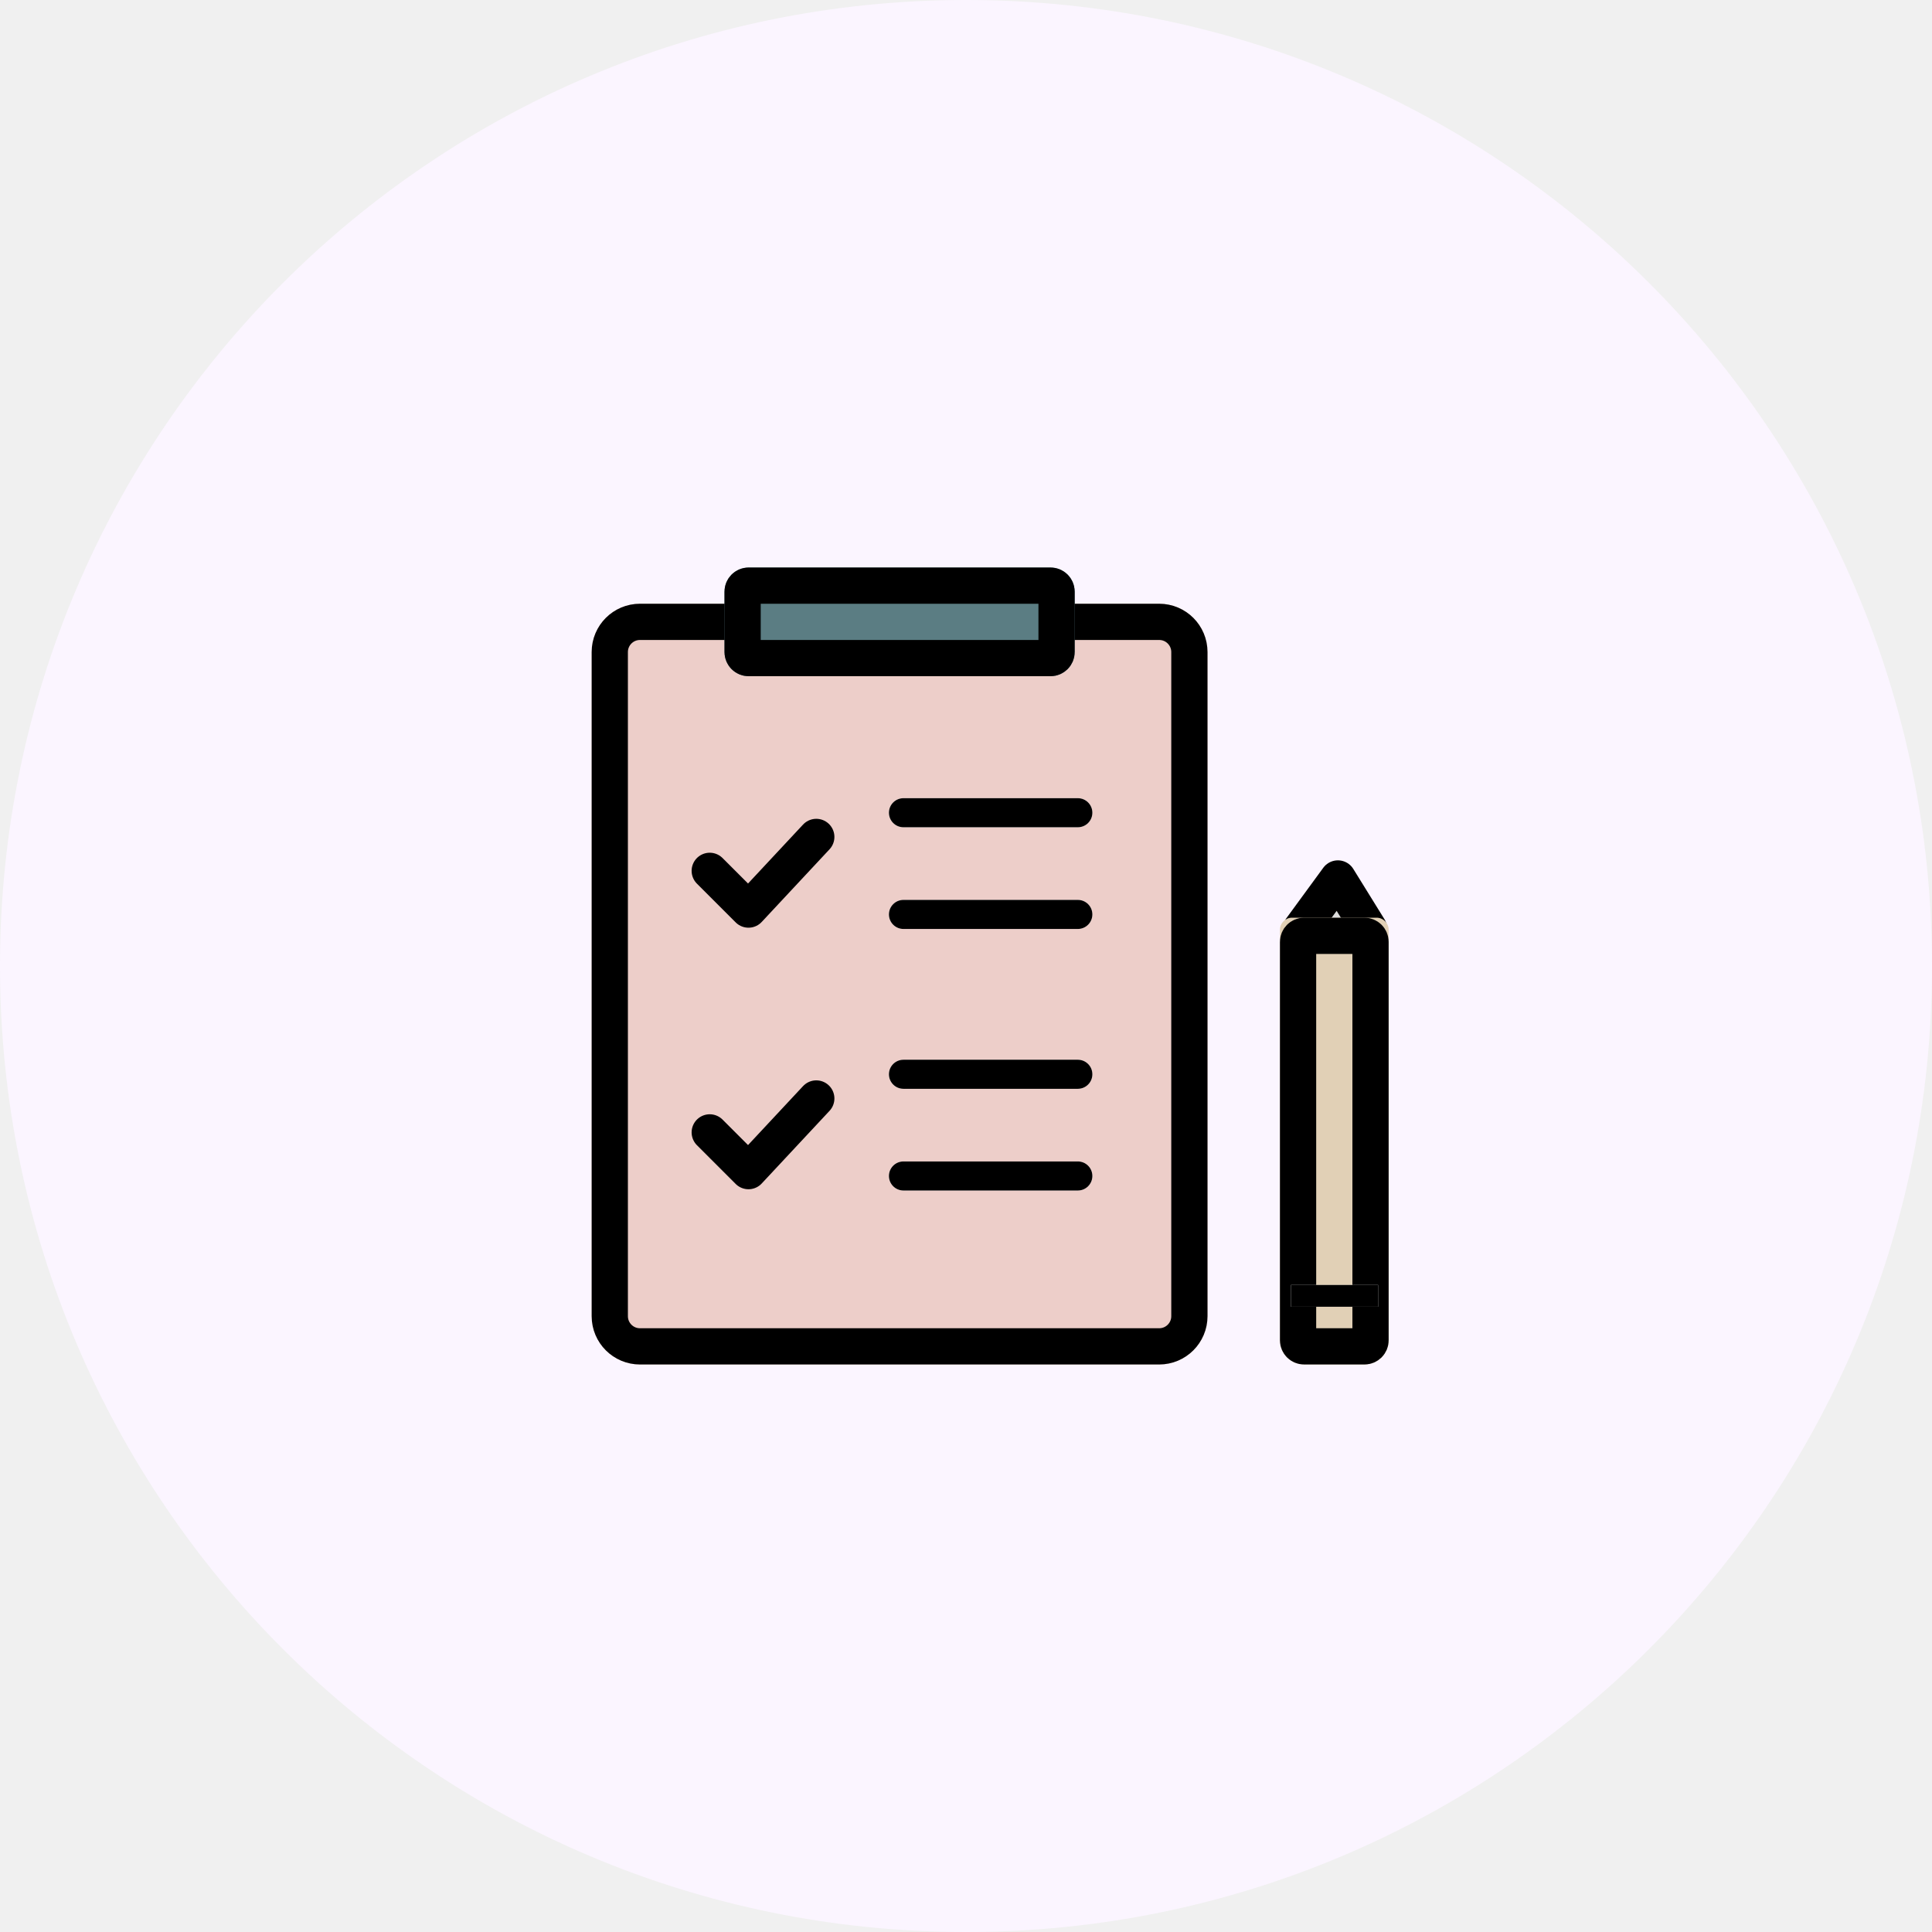
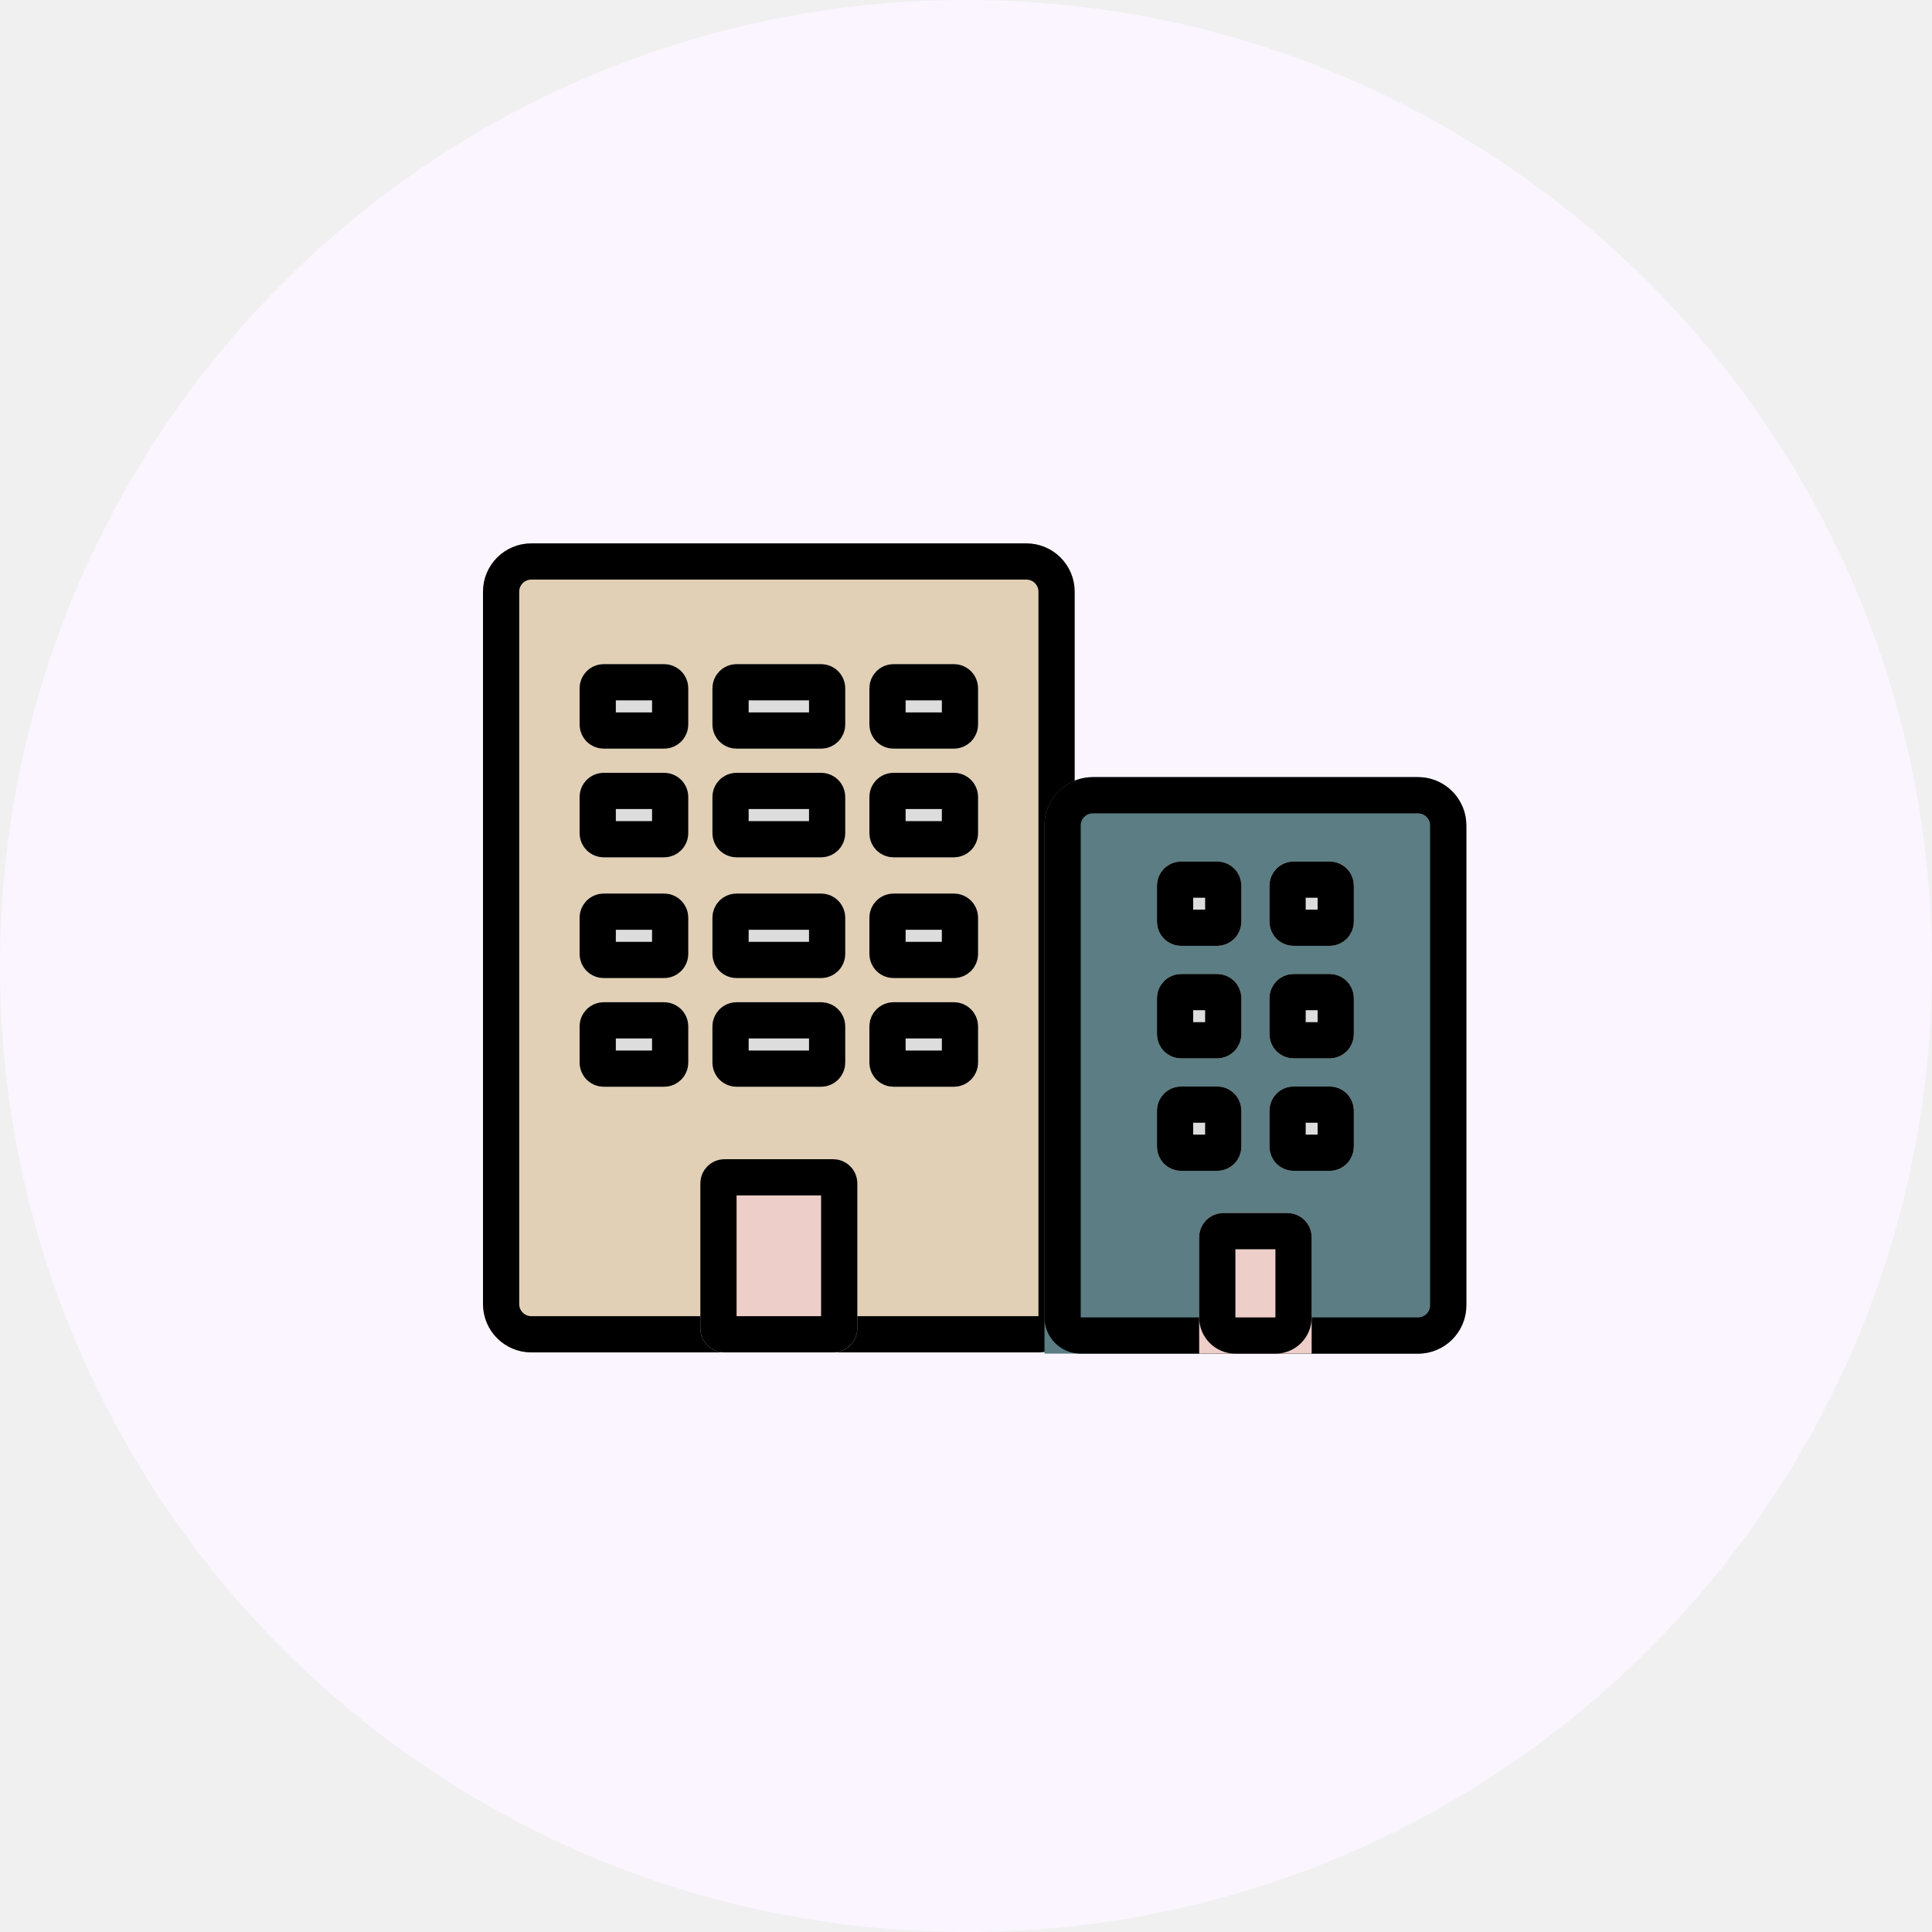
- <svg xmlns="http://www.w3.org/2000/svg" xmlns:xlink="http://www.w3.org/1999/xlink" width="160" height="160" viewBox="0 0 160 160">
-   <defs>
-     <clipPath id="clip">
-       <use xlink:href="#fill" />
-     </clipPath>
-     <clipPath id="clip-2">
-       <use xlink:href="#fill-2" />
-     </clipPath>
-     <clipPath id="clip-3">
-       <use xlink:href="#fill-3" />
-     </clipPath>
-     <clipPath id="clip-4">
-       <use xlink:href="#fill-4" />
-     </clipPath>
-     <clipPath id="clip-5">
-       <use xlink:href="#fill-5" />
-     </clipPath>
-   </defs>
-   <g id="booking_img04" transform="translate(-387 -314)">
-     <circle id="타원_37" data-name="타원 37" cx="80" cy="80" r="80" transform="translate(387 314)" fill="#fbf5ff" />
-     <g id="그룹_387" data-name="그룹 387" transform="translate(436.143 360.857)">
-       <g id="그룹_386" data-name="그룹 386" transform="translate(-0.143 0.143)">
-         <g id="사각형_278" data-name="사각형 278" transform="translate(51 3) rotate(90)" fill="#edcec9" stroke="#000" stroke-width="3">
-           <rect width="63" height="51" rx="4" stroke="none" />
-           <rect x="1.5" y="1.5" width="60" height="48" rx="2.5" fill="none" />
+ <svg xmlns="http://www.w3.org/2000/svg" width="160" height="160" viewBox="0 0 160 160">
+   <g id="booking_img05" transform="translate(-371 -314)">
+     <circle id="타원_37" data-name="타원 37" cx="80" cy="80" r="80" transform="translate(371 314)" fill="#fbf5ff" />
+     <g id="그룹_398" data-name="그룹 398" transform="translate(411 358.571)">
+       <g id="그룹_397" data-name="그룹 397" transform="translate(0 0.429)">
+         <g id="사각형_296" data-name="사각형 296" fill="#e1d0b6" stroke="#000" stroke-width="3">
+           <path d="M4,0H45a4,4,0,0,1,4,4V67a0,0,0,0,1,0,0H4a4,4,0,0,1-4-4V4A4,4,0,0,1,4,0Z" stroke="none" />
+           <path d="M4,1.5H45A2.5,2.5,0,0,1,47.5,4V64A1.5,1.5,0,0,1,46,65.5H4A2.5,2.5,0,0,1,1.5,63V4A2.5,2.5,0,0,1,4,1.5Z" fill="none" />
        </g>
-         <g id="그룹_388" data-name="그룹 388" transform="translate(9.777 19.103)">
-           <g id="사각형_279" data-name="사각형 279" transform="translate(14.841)" fill="#fff" stroke="#000" stroke-width="3">
-             <rect id="fill" width="16.847" height="2.407" rx="1.203" stroke="none" />
-             <path d="M0,0.907h16.847M15.347,0v2.407M16.847,1.5h-16.847M1.5,2.407v-2.407" fill="none" clip-path="url(#clip)" />
+         <g id="그룹_396" data-name="그룹 396" transform="translate(8.152 10.189)">
+           <g id="사각형_298" data-name="사각형 298" transform="translate(-0.152 -0.189)" fill="#ddd" stroke="#000" stroke-width="3">
+             <rect width="9" height="7" rx="2" stroke="none" />
+             <rect x="1.5" y="1.5" width="6" height="4" rx="0.5" fill="none" />
          </g>
-           <g id="사각형_282" data-name="사각형 282" transform="translate(14.841 21.66)" fill="#fff" stroke="#000" stroke-width="3">
-             <rect id="fill-2" width="16.847" height="2.407" rx="1.203" stroke="none" />
-             <path d="M0,0.907h16.847M15.347,0v2.407M16.847,1.5h-16.847M1.5,2.407v-2.407" fill="none" clip-path="url(#clip-2)" />
+           <g id="사각형_303" data-name="사각형 303" transform="translate(-0.152 8.811)" fill="#ddd" stroke="#000" stroke-width="3">
+             <rect width="9" height="7" rx="2" stroke="none" />
+             <rect x="1.5" y="1.5" width="6" height="4" rx="0.5" fill="none" />
          </g>
-           <g id="사각형_280" data-name="사각형 280" transform="translate(14.841 8.423)" fill="#fff" stroke="#000" stroke-width="3">
-             <rect id="fill-3" width="16.847" height="2.407" rx="1.203" stroke="none" />
-             <path d="M0,0.907h16.847M15.347,0v2.407M16.847,1.5h-16.847M1.5,2.407v-2.407" fill="none" clip-path="url(#clip-3)" />
+           <g id="사각형_306" data-name="사각형 306" transform="translate(-0.152 18.811)" fill="#ddd" stroke="#000" stroke-width="3">
+             <rect width="9" height="7" rx="2" stroke="none" />
+             <rect x="1.5" y="1.5" width="6" height="4" rx="0.5" fill="none" />
          </g>
-           <g id="사각형_281" data-name="사각형 281" transform="translate(14.841 30.083)" fill="#fff" stroke="#000" stroke-width="3">
-             <rect id="fill-4" width="16.847" height="2.407" rx="1.203" stroke="none" />
-             <path d="M0,0.907h16.847M15.347,0v2.407M16.847,1.5h-16.847M1.5,2.407v-2.407" fill="none" clip-path="url(#clip-4)" />
+           <g id="사각형_309" data-name="사각형 309" transform="translate(-0.152 27.811)" fill="#ddd" stroke="#000" stroke-width="3">
+             <rect width="9" height="7" rx="2" stroke="none" />
+             <rect x="1.5" y="1.5" width="6" height="4" rx="0.5" fill="none" />
          </g>
-           <path id="패스_143" data-name="패스 143" d="M431.667,370.474l3.209,3.209,5.616-6.017" transform="translate(-431.667 -364.458)" fill="none" stroke="#000" stroke-linecap="round" stroke-linejoin="round" stroke-width="3" />
-           <path id="패스_144" data-name="패스 144" d="M431.667,370.474l3.209,3.209,5.616-6.017" transform="translate(-431.667 -342.798)" fill="none" stroke="#000" stroke-linecap="round" stroke-linejoin="round" stroke-width="3" />
+           <g id="사각형_299" data-name="사각형 299" transform="translate(10.848 -0.189)" fill="#ddd" stroke="#000" stroke-width="3">
+             <rect width="11" height="7" rx="2" stroke="none" />
+             <rect x="1.5" y="1.5" width="8" height="4" rx="0.5" fill="none" />
+           </g>
+           <g id="사각형_302" data-name="사각형 302" transform="translate(10.848 8.811)" fill="#ddd" stroke="#000" stroke-width="3">
+             <rect width="11" height="7" rx="2" stroke="none" />
+             <rect x="1.5" y="1.5" width="8" height="4" rx="0.5" fill="none" />
+           </g>
+           <g id="사각형_305" data-name="사각형 305" transform="translate(10.848 18.811)" fill="#ddd" stroke="#000" stroke-width="3">
+             <rect width="11" height="7" rx="2" stroke="none" />
+             <rect x="1.5" y="1.5" width="8" height="4" rx="0.5" fill="none" />
+           </g>
+           <g id="사각형_308" data-name="사각형 308" transform="translate(10.848 27.811)" fill="#ddd" stroke="#000" stroke-width="3">
+             <rect width="11" height="7" rx="2" stroke="none" />
+             <rect x="1.5" y="1.5" width="8" height="4" rx="0.5" fill="none" />
+           </g>
+           <g id="사각형_300" data-name="사각형 300" transform="translate(23.848 -0.189)" fill="#ddd" stroke="#000" stroke-width="3">
+             <rect width="9" height="7" rx="2" stroke="none" />
+             <rect x="1.5" y="1.5" width="6" height="4" rx="0.5" fill="none" />
+           </g>
+           <g id="사각형_301" data-name="사각형 301" transform="translate(23.848 8.811)" fill="#ddd" stroke="#000" stroke-width="3">
+             <rect width="9" height="7" rx="2" stroke="none" />
+             <rect x="1.5" y="1.5" width="6" height="4" rx="0.5" fill="none" />
+           </g>
+           <g id="사각형_304" data-name="사각형 304" transform="translate(23.848 18.811)" fill="#ddd" stroke="#000" stroke-width="3">
+             <rect width="9" height="7" rx="2" stroke="none" />
+             <rect x="1.5" y="1.5" width="6" height="4" rx="0.5" fill="none" />
+           </g>
+           <g id="사각형_307" data-name="사각형 307" transform="translate(23.848 27.811)" fill="#ddd" stroke="#000" stroke-width="3">
+             <rect width="9" height="7" rx="2" stroke="none" />
+             <rect x="1.5" y="1.5" width="6" height="4" rx="0.5" fill="none" />
+           </g>
        </g>
-         <g id="사각형_285" data-name="사각형 285" transform="translate(11)" fill="#5b7d83" stroke="#000" stroke-width="3">
-           <rect width="29" height="9" rx="2" stroke="none" />
-           <rect x="1.5" y="1.5" width="26" height="6" rx="0.5" fill="none" />
+         <g id="사각형_310" data-name="사각형 310" transform="translate(18 51)" fill="#edcec9" stroke="#000" stroke-width="3">
+           <rect width="13" height="16" rx="2" stroke="none" />
+           <rect x="1.5" y="1.5" width="10" height="13" rx="0.5" fill="none" />
        </g>
      </g>
-       <g id="그룹_385" data-name="그룹 385" transform="translate(66.191 66.477) rotate(180)">
-         <path id="패스_145" data-name="패스 145" d="M-.088-.75l2.58,4.167L5.541-.75" transform="translate(2.043 37.167)" fill="#ddd" stroke="#000" stroke-linecap="round" stroke-linejoin="round" stroke-width="3" />
-         <g id="사각형_283" data-name="사각형 283" transform="translate(0.333 0.334)" fill="#e1d0b6" stroke="#000" stroke-width="3">
-           <path d="M2,0H7A2,2,0,0,1,9,2V36a1,1,0,0,1-1,1H1a1,1,0,0,1-1-1V2A2,2,0,0,1,2,0Z" stroke="none" />
-           <rect x="1.5" y="1.5" width="6" height="34" rx="0.5" fill="none" />
+       <g id="그룹_395" data-name="그룹 395" transform="translate(46.5 19.788)">
+         <g id="사각형_297" data-name="사각형 297" fill="#5b7d83" stroke="#000" stroke-width="3">
+           <path d="M4,0H30.935a4,4,0,0,1,4,4V43.745a4,4,0,0,1-4,4H0a0,0,0,0,1,0,0V4A4,4,0,0,1,4,0Z" stroke="none" />
+           <path d="M4,1.5H30.935a2.5,2.5,0,0,1,2.5,2.5V43.745a2.5,2.5,0,0,1-2.5,2.5H3a1.5,1.5,0,0,1-1.5-1.5V4A2.5,2.5,0,0,1,4,1.5Z" fill="none" />
        </g>
-         <g id="사각형_284" data-name="사각형 284" transform="translate(1.203 5.114)" fill="#fff" stroke="#000" stroke-width="3">
-           <rect id="fill-5" width="7.22" height="1.805" stroke="none" />
-           <path d="M0,0.305h7.22M5.72,0v1.805M7.22,1.5h-7.22M1.5,1.805v-1.805" fill="none" clip-path="url(#clip-5)" />
+         <g id="그룹_394" data-name="그룹 394" transform="translate(9.316 6.987)">
+           <g id="사각형_313" data-name="사각형 313" fill="#ddd" stroke="#000" stroke-width="3">
+             <rect width="6.987" height="6.987" rx="2" stroke="none" />
+             <rect x="1.5" y="1.5" width="3.987" height="3.987" rx="0.5" fill="none" />
+           </g>
+           <g id="사각형_316" data-name="사각형 316" transform="translate(0 9.316)" fill="#ddd" stroke="#000" stroke-width="3">
+             <rect width="6.987" height="6.987" rx="2" stroke="none" />
+             <rect x="1.5" y="1.5" width="3.987" height="3.987" rx="0.5" fill="none" />
+           </g>
+           <g id="사각형_318" data-name="사각형 318" transform="translate(0 18.632)" fill="#ddd" stroke="#000" stroke-width="3">
+             <rect width="6.987" height="6.987" rx="2" stroke="none" />
+             <rect x="1.5" y="1.5" width="3.987" height="3.987" rx="0.5" fill="none" />
+           </g>
+           <g id="사각형_314" data-name="사각형 314" transform="translate(9.316)" fill="#ddd" stroke="#000" stroke-width="3">
+             <rect width="6.987" height="6.987" rx="2" stroke="none" />
+             <rect x="1.5" y="1.5" width="3.987" height="3.987" rx="0.5" fill="none" />
+           </g>
+           <g id="사각형_315" data-name="사각형 315" transform="translate(9.316 9.316)" fill="#ddd" stroke="#000" stroke-width="3">
+             <rect width="6.987" height="6.987" rx="2" stroke="none" />
+             <rect x="1.5" y="1.5" width="3.987" height="3.987" rx="0.5" fill="none" />
+           </g>
+           <g id="사각형_317" data-name="사각형 317" transform="translate(9.316 18.632)" fill="#ddd" stroke="#000" stroke-width="3">
+             <rect width="6.987" height="6.987" rx="2" stroke="none" />
+             <rect x="1.5" y="1.5" width="3.987" height="3.987" rx="0.5" fill="none" />
+           </g>
+         </g>
+         <g id="사각형_311" data-name="사각형 311" transform="translate(12.81 36.1)" fill="#edcec9" stroke="#000" stroke-width="3">
+           <path d="M2,0H7.316a2,2,0,0,1,2,2v9.645a0,0,0,0,1,0,0H0a0,0,0,0,1,0,0V2A2,2,0,0,1,2,0Z" stroke="none" />
+           <path d="M2,1.5H7.316a.5.5,0,0,1,.5.5V8.645a1.5,1.5,0,0,1-1.5,1.5H3a1.5,1.5,0,0,1-1.5-1.5V2A.5.5,0,0,1,2,1.5Z" fill="none" />
        </g>
      </g>
    </g>
  </g>
</svg>
